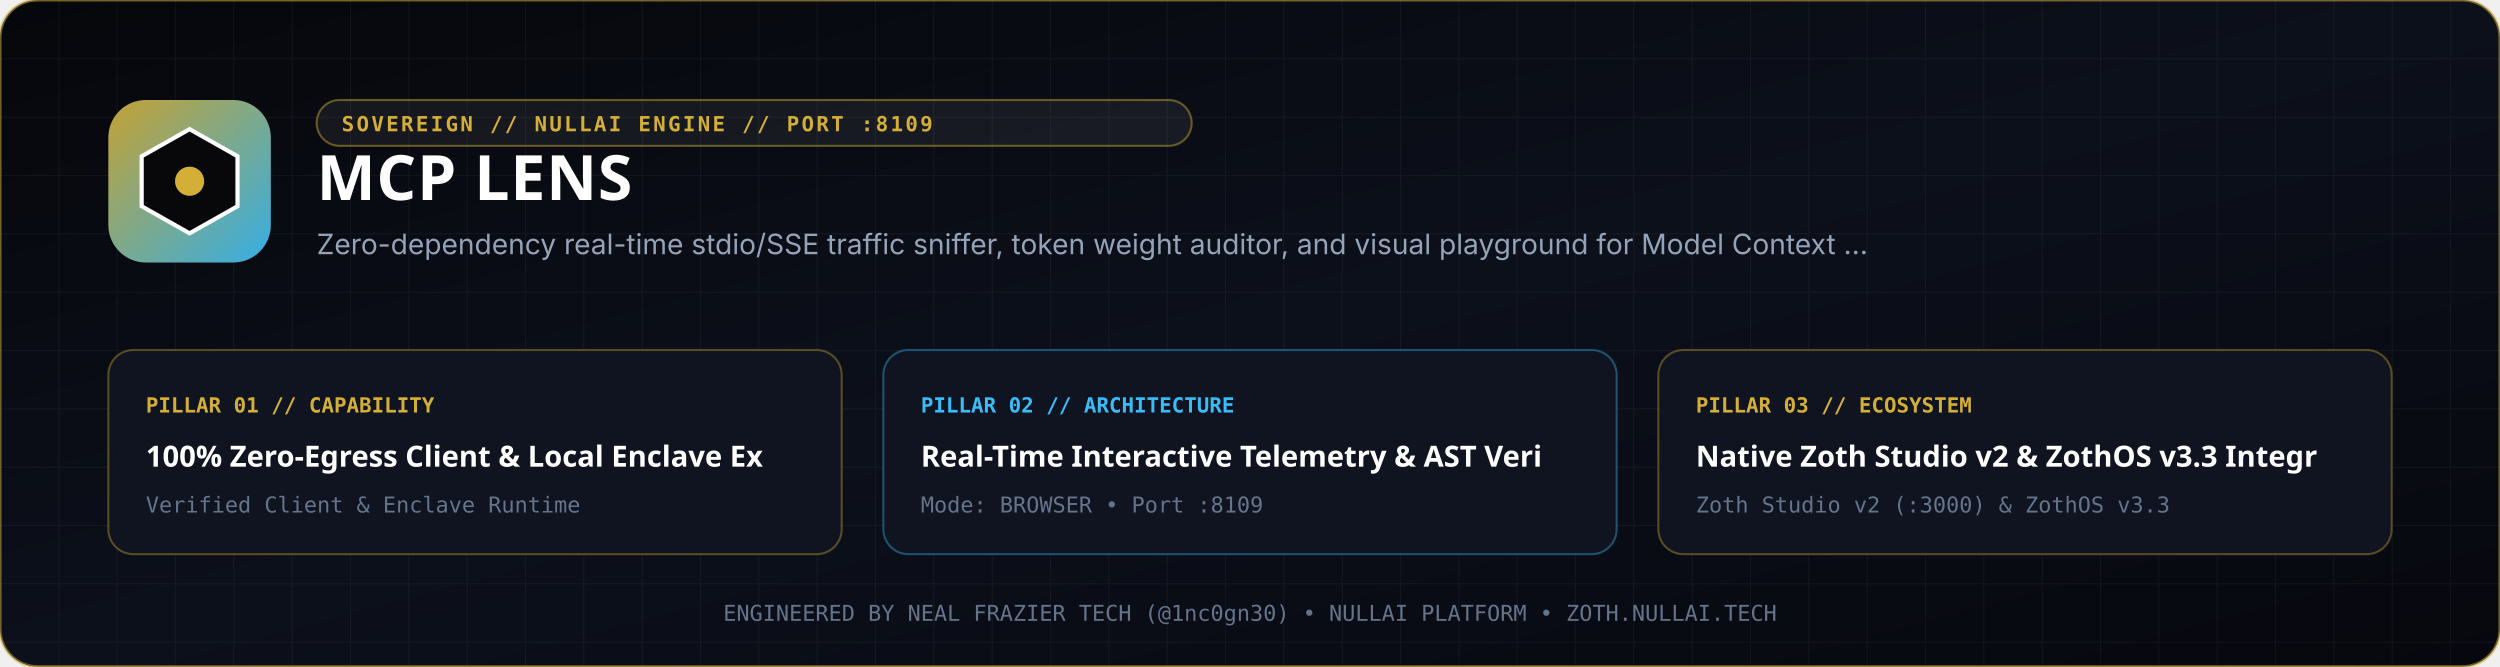
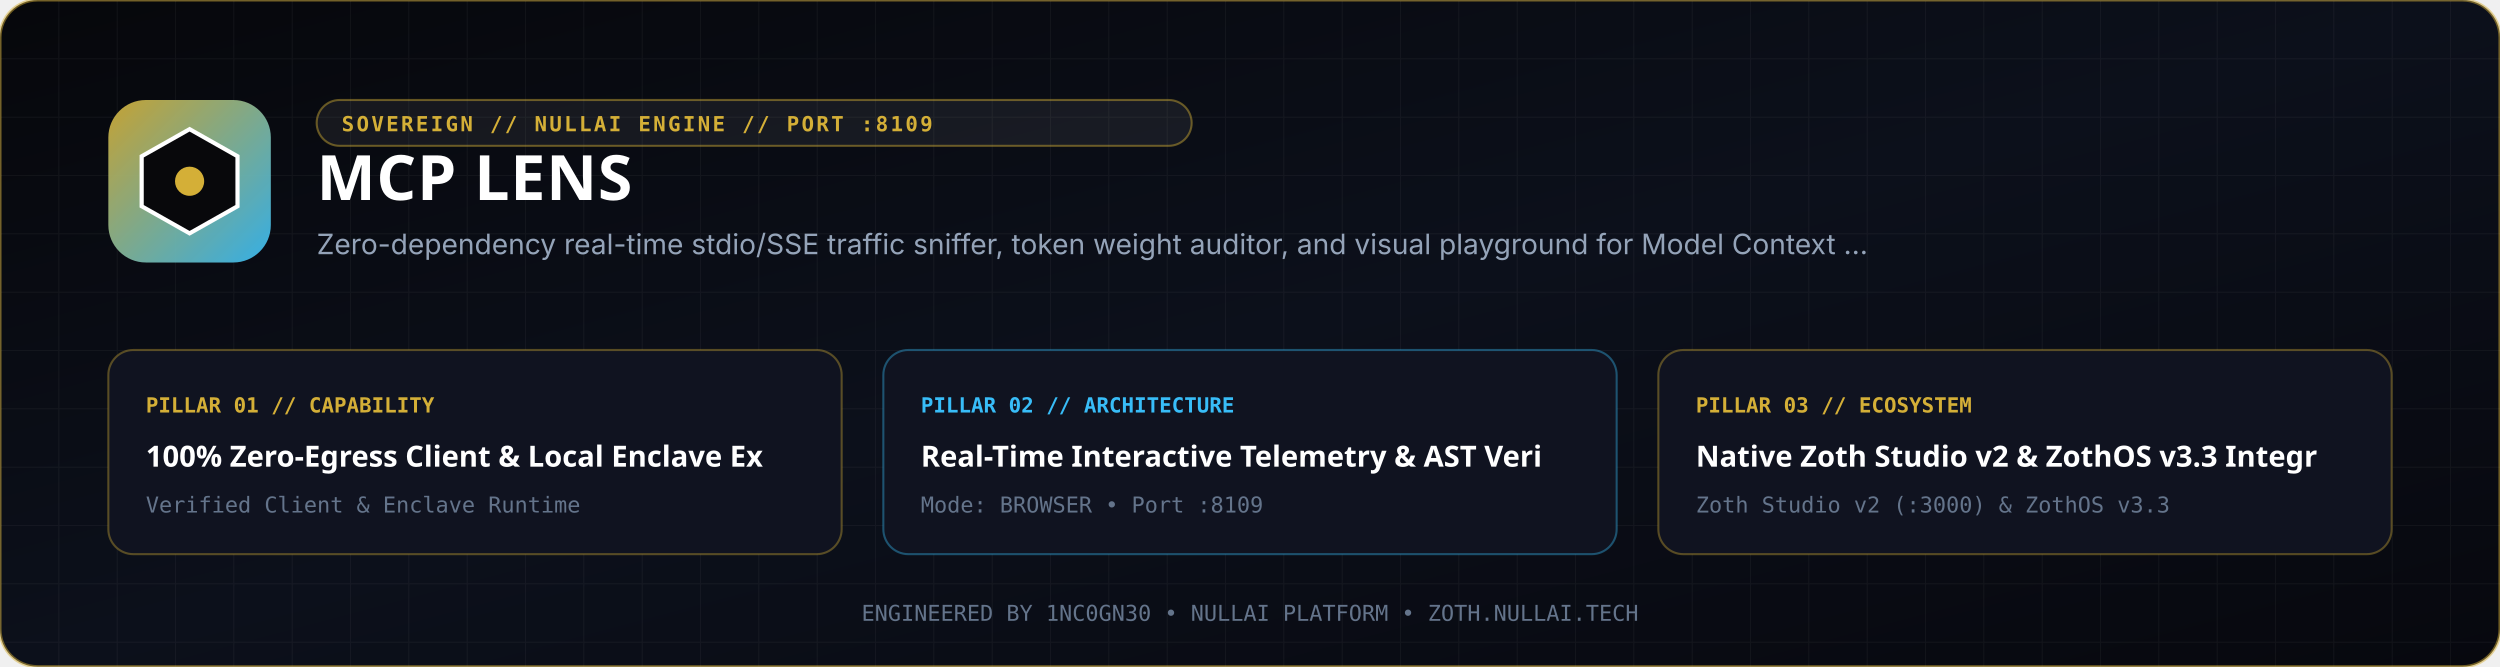
<svg xmlns="http://www.w3.org/2000/svg" viewBox="0 0 1200 320" width="100%" height="100%">
  <defs>
    <linearGradient id="bg" x1="0%" y1="0%" x2="100%" y2="100%">
      <stop offset="0%" stop-color="#06070B" />
      <stop offset="50%" stop-color="#0C101B" />
      <stop offset="100%" stop-color="#07080E" />
    </linearGradient>
    <linearGradient id="accent" x1="0%" y1="0%" x2="100%" y2="100%">
      <stop offset="0%" stop-color="#D4AF37" />
      <stop offset="100%" stop-color="#38BDF8" />
    </linearGradient>
    <pattern id="grid" width="28" height="28" patternUnits="userSpaceOnUse">
      <path d="M 28 0 L 0 0 0 28" fill="none" stroke="rgba(255,255,255,0.04)" stroke-width="1" />
    </pattern>
  </defs>
  <rect width="1200" height="320" rx="18" fill="url(#bg)" stroke="#D4AF37" stroke-opacity="0.5" stroke-width="1.5" />
  <rect width="1200" height="320" rx="18" fill="url(#grid)" />
  <g transform="translate(52, 48)">
    <rect width="78" height="78" rx="18" fill="url(#accent)" opacity="0.92" />
    <polygon points="39,14 62,27 62,51 39,64 16,51 16,27" fill="#08080B" stroke="#FFFFFF" stroke-width="2" />
    <circle cx="39" cy="39" r="7" fill="#D4AF37" />
  </g>
  <g transform="translate(152, 62)">
    <rect x="0" y="-14" width="420" height="22" rx="11" fill="rgba(255,255,255,0.06)" stroke="#D4AF37" stroke-opacity="0.45" />
    <text x="12" y="1" fill="#D4AF37" font-family="JetBrains Mono, monospace" font-size="10" font-weight="700" letter-spacing="1.1">SOVEREIGN // NULLAI ENGINE // PORT :8109</text>
    <text x="0" y="34" fill="#FFFFFF" font-family="Syne, Space Grotesk, sans-serif" font-size="30" font-weight="800" letter-spacing="0.4">MCP LENS</text>
    <text x="0" y="60" fill="#94A3B8" font-family="Inter, sans-serif" font-size="13.5">Zero-dependency real-time stdio/SSE traffic sniffer, token weight auditor, and visual playground for Model Context ...</text>
  </g>
  <g transform="translate(52, 168)">
    <rect x="0" y="0" width="352" height="98" rx="12" fill="#101320" stroke="#D4AF37" stroke-opacity="0.38" />
    <text x="18" y="30" fill="#D4AF37" font-family="JetBrains Mono, monospace" font-size="10" font-weight="700">PILLAR 01 // CAPABILITY</text>
    <text x="18" y="56" fill="#FFFFFF" font-family="Space Grotesk, sans-serif" font-size="14" font-weight="700">100% Zero-Egress Client &amp; Local Enclave Ex</text>
    <text x="18" y="78" fill="#64748B" font-family="JetBrains Mono, monospace" font-size="10.5">Verified Client &amp; Enclave Runtime</text>
    <rect x="372" y="0" width="352" height="98" rx="12" fill="#101320" stroke="#38BDF8" stroke-opacity="0.38" />
    <text x="390" y="30" fill="#38BDF8" font-family="JetBrains Mono, monospace" font-size="10" font-weight="700">PILLAR 02 // ARCHITECTURE</text>
    <text x="390" y="56" fill="#FFFFFF" font-family="Space Grotesk, sans-serif" font-size="14" font-weight="700">Real-Time Interactive Telemetry &amp; AST Veri</text>
    <text x="390" y="78" fill="#64748B" font-family="JetBrains Mono, monospace" font-size="10.5">Mode: BROWSER • Port :8109</text>
    <rect x="744" y="0" width="352" height="98" rx="12" fill="#101320" stroke="#D4AF37" stroke-opacity="0.38" />
    <text x="762" y="30" fill="#D4AF37" font-family="JetBrains Mono, monospace" font-size="10" font-weight="700">PILLAR 03 // ECOSYSTEM</text>
    <text x="762" y="56" fill="#FFFFFF" font-family="Space Grotesk, sans-serif" font-size="14" font-weight="700">Native Zoth Studio v2 &amp; ZothOS v3.3 Integr</text>
    <text x="762" y="78" fill="#64748B" font-family="JetBrains Mono, monospace" font-size="10.5">Zoth Studio v2 (:3000) &amp; ZothOS v3.3</text>
  </g>
  <text x="600" y="298" text-anchor="middle" fill="#64748B" font-family="JetBrains Mono, monospace" font-size="10.5">
-     ENGINEERED BY NEAL FRAZIER TECH (@1nc0gn30)  •  NULLAI PLATFORM  •  ZOTH.NULLAI.TECH
+     ENGINEERED BY 1NC0GN30  •  NULLAI PLATFORM  •  ZOTH.NULLAI.TECH
  </text>
</svg>
